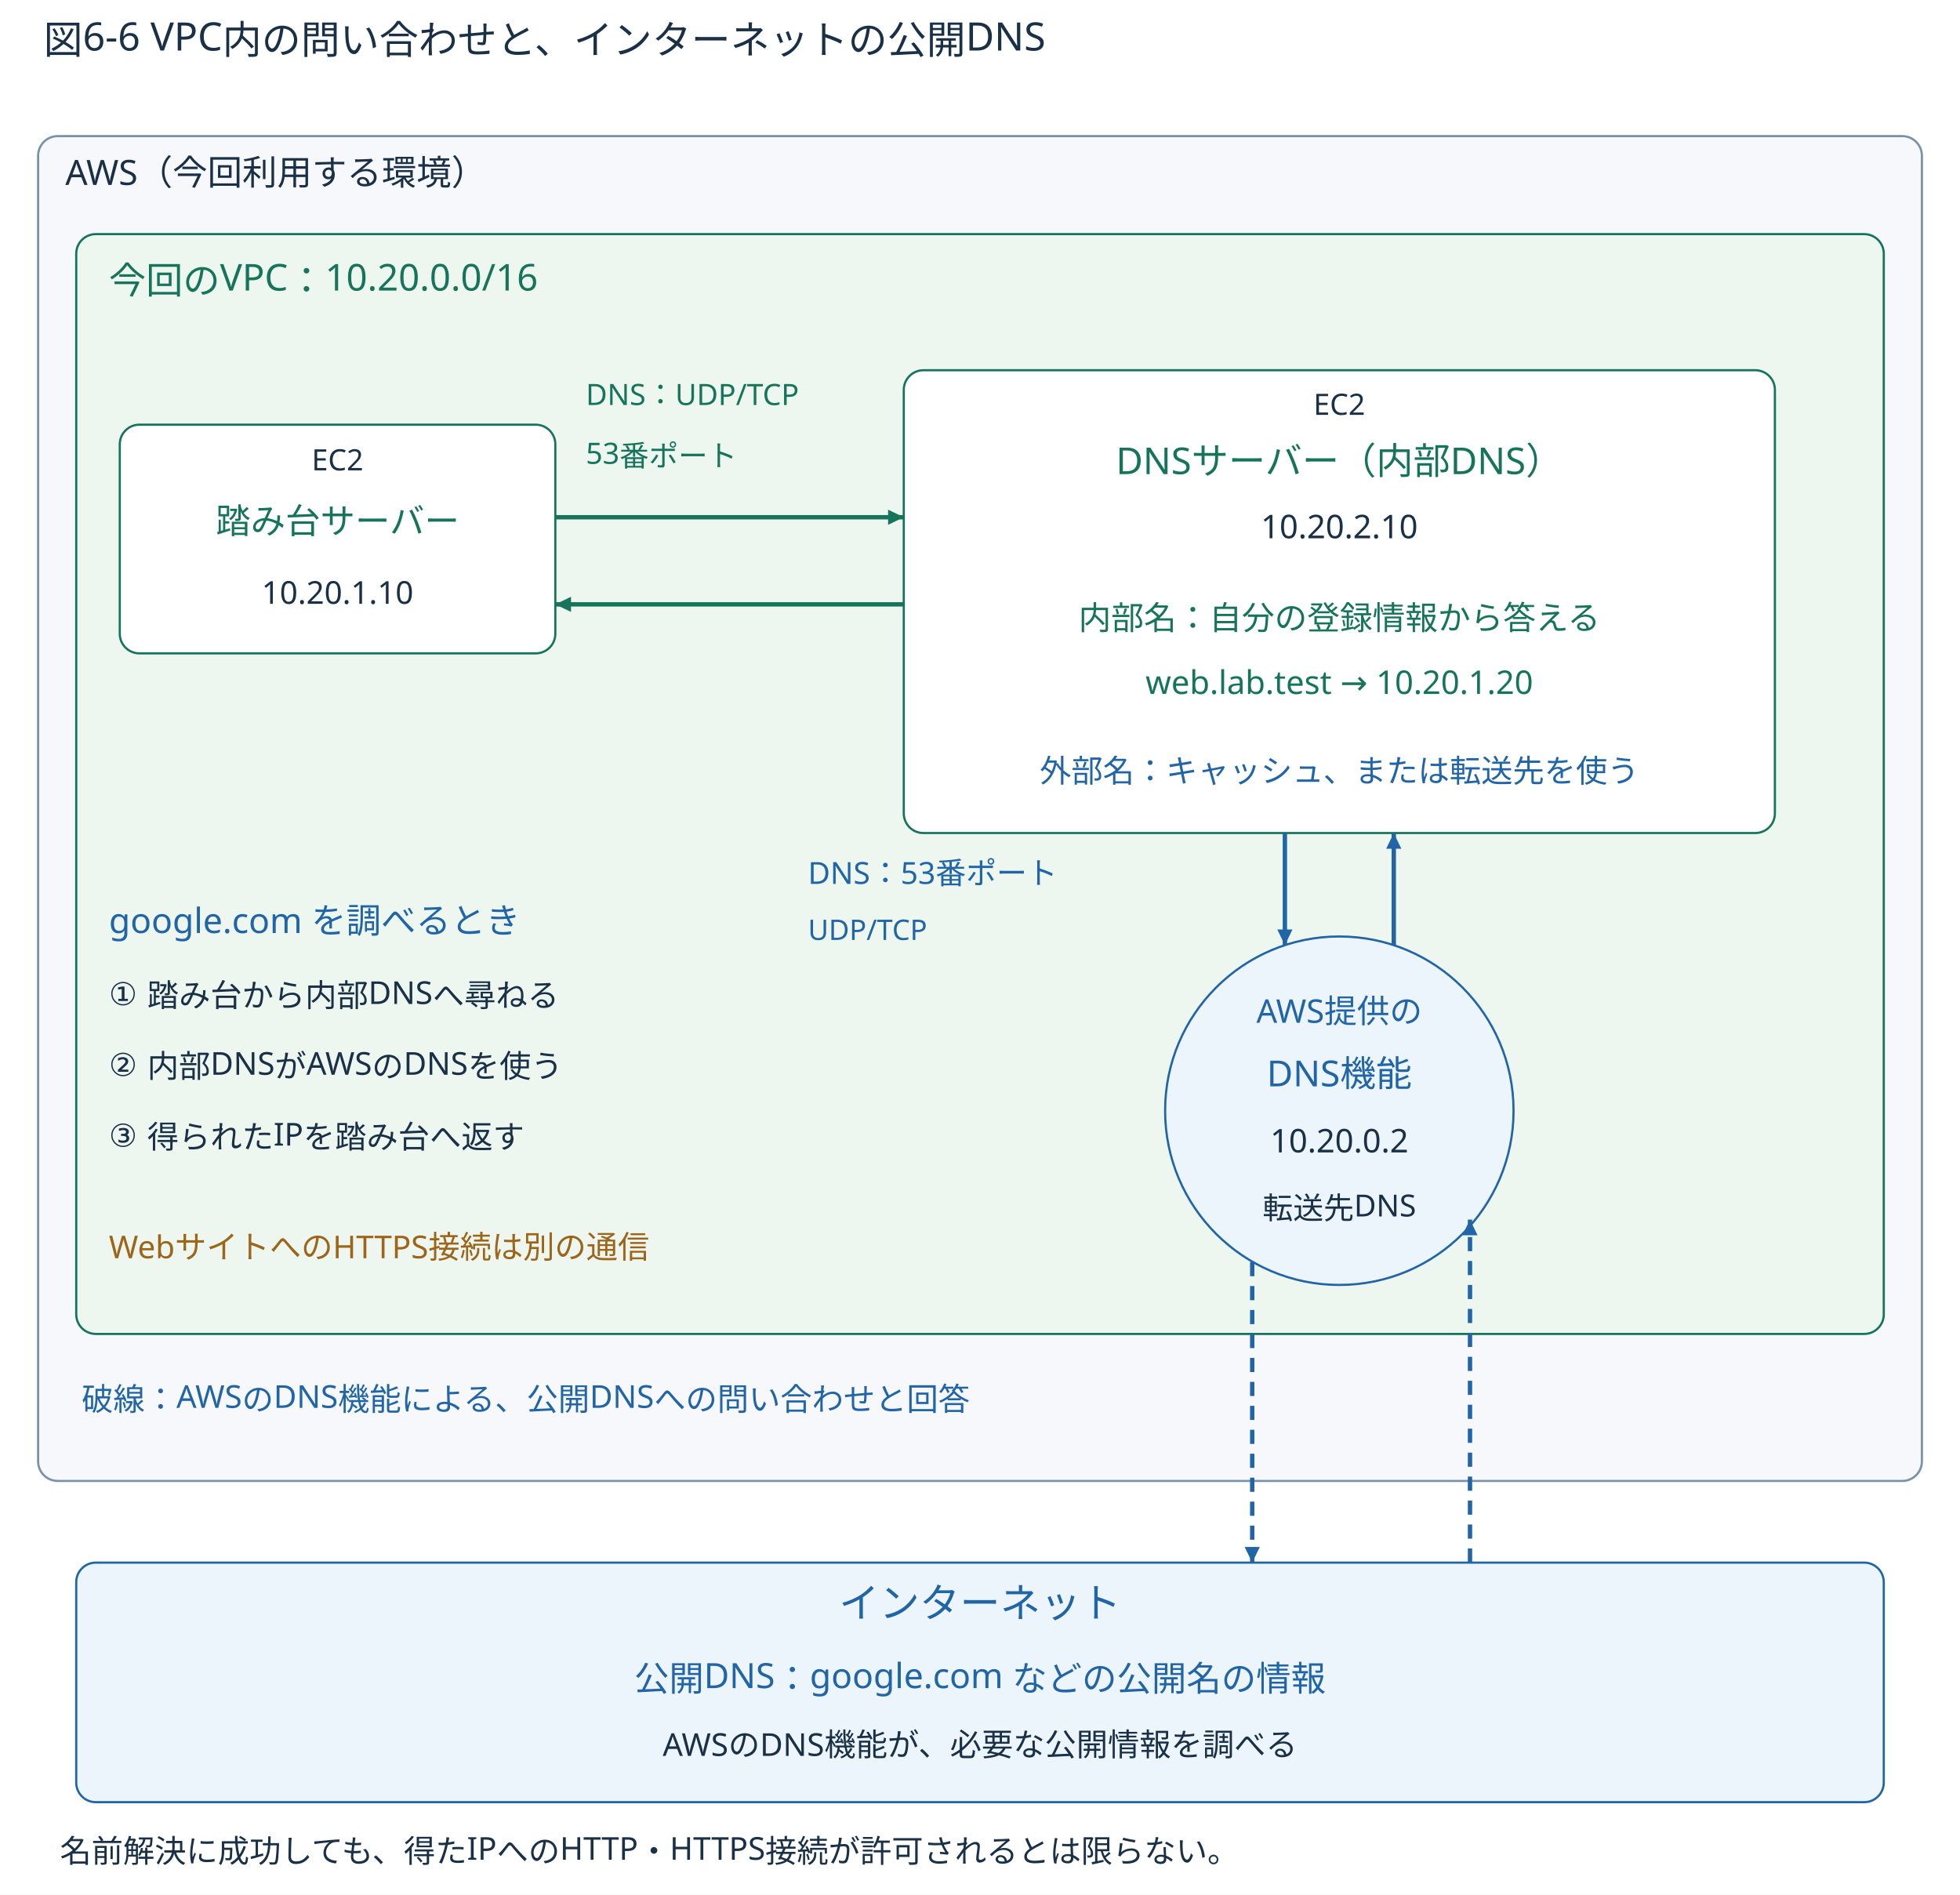
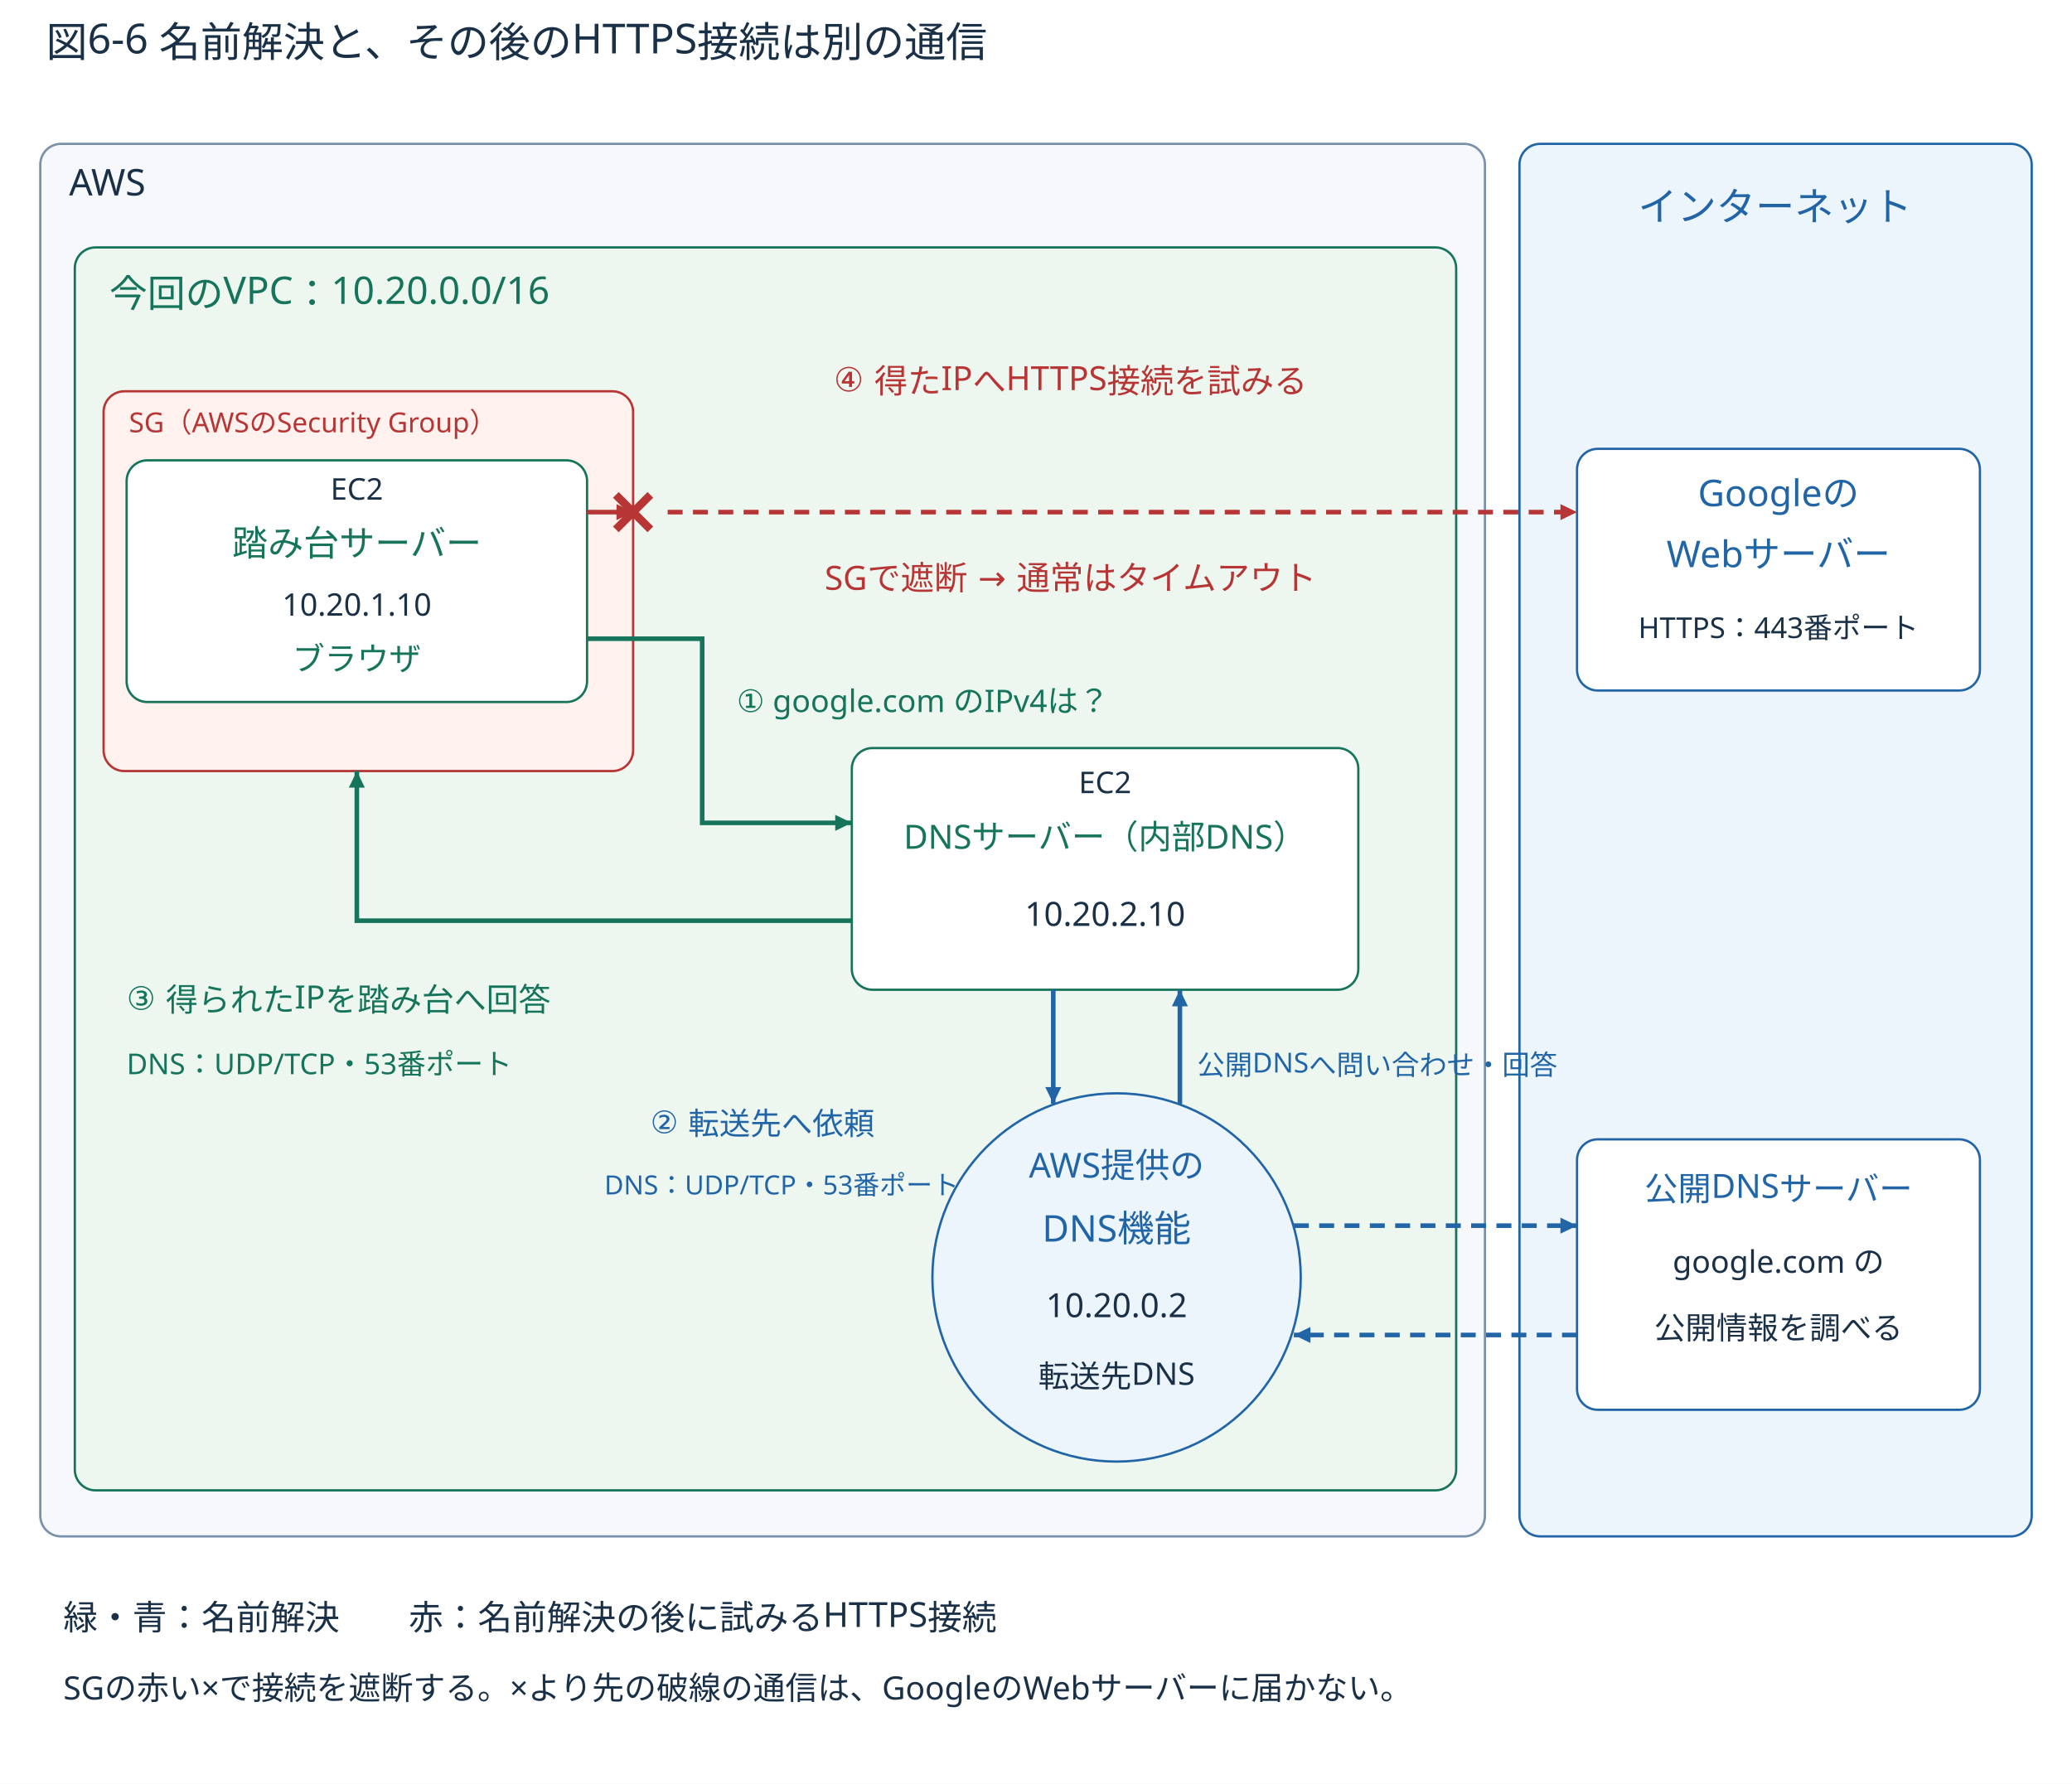
- <svg xmlns="http://www.w3.org/2000/svg" width="1800" height="1740" viewBox="0 0 1800 1740" role="img">
+ <svg xmlns="http://www.w3.org/2000/svg" width="1800" height="1550" viewBox="0 0 1800 1550" role="img">
  <rect width="100%" height="100%" fill="white" />
-   <text x="40" y="18" fill="#193047" font-family="Noto Sans JP, sans-serif" font-size="36" dominant-baseline="text-before-edge" text-anchor="start">図6-6  VPC内の問い合わせと、インターネットの公開DNS</text>
-   <rect x="35" y="125" width="1730" height="1235" rx="18" fill="#f6f8fb" stroke="#7991aa" stroke-width="2" />
-   <text x="60" y="145" fill="#193047" font-family="Noto Sans JP, sans-serif" font-size="32" dominant-baseline="text-before-edge" text-anchor="start">AWS（今回利用する環境）</text>
-   <rect x="70" y="215" width="1660" height="1010" rx="18" fill="#edf7f0" stroke="#16745b" stroke-width="2" />
-   <text x="100" y="240" fill="#16745b" font-family="Noto Sans JP, sans-serif" font-size="34" dominant-baseline="text-before-edge" text-anchor="start">今回のVPC：10.20.0.0/16</text>
-   <rect x="110" y="390" width="400" height="210" rx="18" fill="#ffffff" stroke="#16745b" stroke-width="2" />
-   <text x="310" y="411" fill="#193047" font-family="Noto Sans JP, sans-serif" font-size="27" dominant-baseline="text-before-edge" text-anchor="middle">EC2</text>
-   <text x="310" y="462" fill="#16745b" font-family="Noto Sans JP, sans-serif" font-size="32" dominant-baseline="text-before-edge" text-anchor="middle">踏み台サーバー</text>
-   <text x="310" y="532" fill="#193047" font-family="Noto Sans JP, sans-serif" font-size="29" dominant-baseline="text-before-edge" text-anchor="middle">10.20.1.10</text>
-   <rect x="830" y="340" width="800" height="425" rx="18" fill="#ffffff" stroke="#16745b" stroke-width="2" />
-   <text x="1230" y="360" fill="#193047" font-family="Noto Sans JP, sans-serif" font-size="27" dominant-baseline="text-before-edge" text-anchor="middle">EC2</text>
-   <text x="1230" y="409" fill="#16745b" font-family="Noto Sans JP, sans-serif" font-size="34" dominant-baseline="text-before-edge" text-anchor="middle">DNSサーバー（内部DNS）</text>
-   <text x="1230" y="471" fill="#193047" font-family="Noto Sans JP, sans-serif" font-size="30" dominant-baseline="text-before-edge" text-anchor="middle">10.20.2.10</text>
-   <text x="1230" y="552" fill="#16745b" font-family="Noto Sans JP, sans-serif" font-size="30" dominant-baseline="text-before-edge" text-anchor="middle">内部名：自分の登録情報から答える</text>
-   <text x="1230" y="614" fill="#16745b" font-family="Noto Sans JP, sans-serif" font-size="30" dominant-baseline="text-before-edge" text-anchor="middle">web.lab.test → 10.20.1.20</text>
-   <text x="1230" y="693" fill="#2165a7" font-family="Noto Sans JP, sans-serif" font-size="29" dominant-baseline="text-before-edge" text-anchor="middle">外部名：キャッシュ、または転送先を使う</text>
-   <polyline points="510,475 830,475" fill="none" stroke="#16745b" stroke-width="4" />
-   <polygon points="830,475 815.593,481.959 815.593,468.041" fill="#16745b" />
-   <polyline points="830,555 510,555" fill="none" stroke="#16745b" stroke-width="4" />
-   <polygon points="510,555 524.407,548.041 524.407,561.959" fill="#16745b" />
-   <text x="538" y="351" fill="#16745b" font-family="Noto Sans JP, sans-serif" font-size="27" dominant-baseline="text-before-edge" text-anchor="start">DNS：UDP/TCP</text>
-   <text x="538" y="405" fill="#16745b" font-family="Noto Sans JP, sans-serif" font-size="27" dominant-baseline="text-before-edge" text-anchor="start">53番ポート</text>
-   <text x="100" y="832" fill="#2165a7" font-family="Noto Sans JP, sans-serif" font-size="32" dominant-baseline="text-before-edge" text-anchor="start">google.com を調べるとき</text>
-   <text x="100" y="903" fill="#193047" font-family="Noto Sans JP, sans-serif" font-size="29" dominant-baseline="text-before-edge" text-anchor="start">① 踏み台から内部DNSへ尋ねる</text>
-   <text x="100" y="968" fill="#193047" font-family="Noto Sans JP, sans-serif" font-size="29" dominant-baseline="text-before-edge" text-anchor="start">② 内部DNSがAWSのDNSを使う</text>
-   <text x="100" y="1033" fill="#193047" font-family="Noto Sans JP, sans-serif" font-size="29" dominant-baseline="text-before-edge" text-anchor="start">③ 得られたIPを踏み台へ返す</text>
-   <text x="100" y="1133" fill="#9d651a" font-family="Noto Sans JP, sans-serif" font-size="29" dominant-baseline="text-before-edge" text-anchor="start">WebサイトへのHTTPS接続は別の通信</text>
-   <circle cx="1230" cy="1020" r="160" fill="#edf5fc" stroke="#2165a7" stroke-width="2" />
-   <text x="1230" y="916" fill="#2165a7" font-family="Noto Sans JP, sans-serif" font-size="30" dominant-baseline="text-before-edge" text-anchor="middle">AWS提供の</text>
-   <text x="1230" y="972" fill="#2165a7" font-family="Noto Sans JP, sans-serif" font-size="33" dominant-baseline="text-before-edge" text-anchor="middle">DNS機能</text>
-   <text x="1230" y="1035" fill="#193047" font-family="Noto Sans JP, sans-serif" font-size="30" dominant-baseline="text-before-edge" text-anchor="middle">10.20.0.2</text>
-   <text x="1230" y="1095" fill="#193047" font-family="Noto Sans JP, sans-serif" font-size="28" dominant-baseline="text-before-edge" text-anchor="middle">転送先DNS</text>
-   <polyline points="1180,765 1180,868" fill="none" stroke="#2165a7" stroke-width="4" />
-   <polygon points="1180,868 1173.041,853.593 1186.959,853.593" fill="#2165a7" />
-   <polyline points="1280,868 1280,765" fill="none" stroke="#2165a7" stroke-width="4" />
-   <polygon points="1280,765 1286.959,779.407 1273.041,779.407" fill="#2165a7" />
-   <text x="742" y="790" fill="#2165a7" font-family="Noto Sans JP, sans-serif" font-size="28" dominant-baseline="text-before-edge" text-anchor="start">DNS：53番ポート</text>
-   <text x="742" y="843" fill="#2165a7" font-family="Noto Sans JP, sans-serif" font-size="26" dominant-baseline="text-before-edge" text-anchor="start">UDP/TCP</text>
-   <rect x="70" y="1435" width="1660" height="220" rx="18" fill="#edf5fc" stroke="#2165a7" stroke-width="2" />
-   <text x="900" y="1453" fill="#2165a7" font-family="Noto Sans JP, sans-serif" font-size="37" dominant-baseline="text-before-edge" text-anchor="middle">インターネット</text>
-   <text x="900" y="1525" fill="#2165a7" font-family="Noto Sans JP, sans-serif" font-size="32" dominant-baseline="text-before-edge" text-anchor="middle">公開DNS：google.com などの公開名の情報</text>
-   <text x="900" y="1590" fill="#193047" font-family="Noto Sans JP, sans-serif" font-size="29" dominant-baseline="text-before-edge" text-anchor="middle">AWSのDNS機能が、必要な公開情報を調べる</text>
-   <polyline points="1150,1159 1150,1435" fill="none" stroke="#2165a7" stroke-width="4" stroke-dasharray="13 9" />
-   <polygon points="1150,1435 1143.041,1420.593 1156.959,1420.593" fill="#2165a7" />
-   <polyline points="1350,1435 1350,1120" fill="none" stroke="#2165a7" stroke-width="4" stroke-dasharray="13 9" />
-   <polygon points="1350,1120 1356.959,1134.407 1343.041,1134.407" fill="#2165a7" />
-   <text x="75" y="1270" fill="#2165a7" font-family="Noto Sans JP, sans-serif" font-size="29" dominant-baseline="text-before-edge" text-anchor="start">破線：AWSのDNS機能による、公開DNSへの問い合わせと回答</text>
-   <text x="55" y="1685" fill="#193047" font-family="Noto Sans JP, sans-serif" font-size="29" dominant-baseline="text-before-edge" text-anchor="start">名前解決に成功しても、得たIPへのHTTP・HTTPS接続が許可されるとは限らない。</text>
+   <text x="40" y="18" fill="#193047" font-family="Noto Sans JP, sans-serif" font-size="36" dominant-baseline="text-before-edge" text-anchor="start">図6-6  名前解決と、その後のHTTPS接続は別の通信</text>
+   <rect x="35" y="125" width="1255" height="1210" rx="18" fill="#f6f8fb" stroke="#7991aa" stroke-width="2" />
+   <text x="60" y="145" fill="#193047" font-family="Noto Sans JP, sans-serif" font-size="32" dominant-baseline="text-before-edge" text-anchor="start">AWS</text>
+   <rect x="65" y="215" width="1200" height="1080" rx="18" fill="#edf7f0" stroke="#16745b" stroke-width="2" />
+   <text x="95" y="238" fill="#16745b" font-family="Noto Sans JP, sans-serif" font-size="33" dominant-baseline="text-before-edge" text-anchor="start">今回のVPC：10.20.0.0/16</text>
+   <rect x="1320" y="125" width="445" height="1210" rx="18" fill="#edf5fc" stroke="#2165a7" stroke-width="2" />
+   <text x="1542" y="162" fill="#2165a7" font-family="Noto Sans JP, sans-serif" font-size="34" dominant-baseline="text-before-edge" text-anchor="middle">インターネット</text>
+   <rect x="90" y="340" width="460" height="330" rx="18" fill="#fff2ee" stroke="#b73535" stroke-width="2" />
+   <text x="112" y="357" fill="#b73535" font-family="Noto Sans JP, sans-serif" font-size="24" dominant-baseline="text-before-edge" text-anchor="start">SG（AWSのSecurity Group）</text>
+   <rect x="110" y="400" width="400" height="210" rx="18" fill="#ffffff" stroke="#16745b" stroke-width="2" />
+   <text x="310" y="414" fill="#193047" font-family="Noto Sans JP, sans-serif" font-size="26" dominant-baseline="text-before-edge" text-anchor="middle">EC2</text>
+   <text x="310" y="456" fill="#16745b" font-family="Noto Sans JP, sans-serif" font-size="31" dominant-baseline="text-before-edge" text-anchor="middle">踏み台サーバー</text>
+   <text x="310" y="514" fill="#193047" font-family="Noto Sans JP, sans-serif" font-size="27" dominant-baseline="text-before-edge" text-anchor="middle">10.20.1.10</text>
+   <text x="310" y="558" fill="#16745b" font-family="Noto Sans JP, sans-serif" font-size="28" dominant-baseline="text-before-edge" text-anchor="middle">ブラウザ</text>
+   <rect x="1370" y="390" width="350" height="210" rx="18" fill="#ffffff" stroke="#2165a7" stroke-width="2" />
+   <text x="1545" y="415" fill="#2165a7" font-family="Noto Sans JP, sans-serif" font-size="32" dominant-baseline="text-before-edge" text-anchor="middle">Googleの</text>
+   <text x="1545" y="468" fill="#2165a7" font-family="Noto Sans JP, sans-serif" font-size="32" dominant-baseline="text-before-edge" text-anchor="middle">Webサーバー</text>
+   <text x="1545" y="535" fill="#193047" font-family="Noto Sans JP, sans-serif" font-size="25" dominant-baseline="text-before-edge" text-anchor="middle">HTTPS：443番ポート</text>
+   <text x="930" y="320" fill="#b73535" font-family="Noto Sans JP, sans-serif" font-size="29" dominant-baseline="text-before-edge" text-anchor="middle">④ 得たIPへHTTPS接続を試みる</text>
+   <polyline points="510,445 550,445" fill="none" stroke="#b73535" stroke-width="4" />
+   <polygon points="550,445 535.593,451.959 535.593,438.041" fill="#b73535" />
+   <polyline points="580,445 1370,445" fill="none" stroke="#b73535" stroke-width="4" stroke-dasharray="13 9" />
+   <polygon points="1370,445 1355.593,451.959 1355.593,438.041" fill="#b73535" />
+   <path d="M535 430 L565 460 M535 460 L565 430" stroke="#b73535" stroke-width="7" />
+   <text x="930" y="490" fill="#b73535" font-family="Noto Sans JP, sans-serif" font-size="29" dominant-baseline="text-before-edge" text-anchor="middle">SGで遮断 → 通常はタイムアウト</text>
+   <rect x="740" y="650" width="440" height="210" rx="18" fill="#ffffff" stroke="#16745b" stroke-width="2" />
+   <text x="960" y="669" fill="#193047" font-family="Noto Sans JP, sans-serif" font-size="26" dominant-baseline="text-before-edge" text-anchor="middle">EC2</text>
+   <text x="960" y="715" fill="#16745b" font-family="Noto Sans JP, sans-serif" font-size="29" dominant-baseline="text-before-edge" text-anchor="middle">DNSサーバー（内部DNS）</text>
+   <text x="960" y="782" fill="#193047" font-family="Noto Sans JP, sans-serif" font-size="29" dominant-baseline="text-before-edge" text-anchor="middle">10.20.2.10</text>
+   <polyline points="510,555 610,555 610,715 740,715" fill="none" stroke="#16745b" stroke-width="4" />
+   <polygon points="740,715 725.593,721.959 725.593,708.041" fill="#16745b" />
+   <text x="640" y="600" fill="#16745b" font-family="Noto Sans JP, sans-serif" font-size="27" dominant-baseline="text-before-edge" text-anchor="start">① google.com のIPv4は？</text>
+   <polyline points="740,800 590,800 310,800 310,670" fill="none" stroke="#16745b" stroke-width="4" />
+   <polygon points="310,670 316.959,684.407 303.041,684.407" fill="#16745b" />
+   <text x="110" y="858" fill="#16745b" font-family="Noto Sans JP, sans-serif" font-size="28" dominant-baseline="text-before-edge" text-anchor="start">③ 得られたIPを踏み台へ回答</text>
+   <text x="110" y="914" fill="#16745b" font-family="Noto Sans JP, sans-serif" font-size="25" dominant-baseline="text-before-edge" text-anchor="start">DNS：UDP/TCP・53番ポート</text>
+   <circle cx="970" cy="1110" r="160" fill="#edf5fc" stroke="#2165a7" stroke-width="2" />
+   <text x="970" y="1000" fill="#2165a7" font-family="Noto Sans JP, sans-serif" font-size="30" dominant-baseline="text-before-edge" text-anchor="middle">AWS提供の</text>
+   <text x="970" y="1054" fill="#2165a7" font-family="Noto Sans JP, sans-serif" font-size="32" dominant-baseline="text-before-edge" text-anchor="middle">DNS機能</text>
+   <text x="970" y="1122" fill="#193047" font-family="Noto Sans JP, sans-serif" font-size="29" dominant-baseline="text-before-edge" text-anchor="middle">10.20.0.2</text>
+   <text x="970" y="1182" fill="#193047" font-family="Noto Sans JP, sans-serif" font-size="27" dominant-baseline="text-before-edge" text-anchor="middle">転送先DNS</text>
+   <polyline points="915,860 915,959" fill="none" stroke="#2165a7" stroke-width="4" />
+   <polygon points="915,959 908.041,944.593 921.959,944.593" fill="#2165a7" />
+   <polyline points="1025,959 1025,860" fill="none" stroke="#2165a7" stroke-width="4" />
+   <polygon points="1025,860 1031.959,874.407 1018.041,874.407" fill="#2165a7" />
+   <text x="565" y="966" fill="#2165a7" font-family="Noto Sans JP, sans-serif" font-size="27" dominant-baseline="text-before-edge" text-anchor="start">② 転送先へ依頼</text>
+   <text x="525" y="1020" fill="#2165a7" font-family="Noto Sans JP, sans-serif" font-size="23" dominant-baseline="text-before-edge" text-anchor="start">DNS：UDP/TCP・53番ポート</text>
+   <rect x="1370" y="990" width="350" height="235" rx="18" fill="#ffffff" stroke="#2165a7" stroke-width="2" />
+   <text x="1545" y="1018" fill="#2165a7" font-family="Noto Sans JP, sans-serif" font-size="29" dominant-baseline="text-before-edge" text-anchor="middle">公開DNSサーバー</text>
+   <text x="1545" y="1085" fill="#193047" font-family="Noto Sans JP, sans-serif" font-size="27" dominant-baseline="text-before-edge" text-anchor="middle">google.com の</text>
+   <text x="1545" y="1140" fill="#193047" font-family="Noto Sans JP, sans-serif" font-size="27" dominant-baseline="text-before-edge" text-anchor="middle">公開情報を調べる</text>
+   <polyline points="1124,1065 1370,1065" fill="none" stroke="#2165a7" stroke-width="4" stroke-dasharray="13 9" />
+   <polygon points="1370,1065 1355.593,1071.959 1355.593,1058.041" fill="#2165a7" />
+   <polyline points="1370,1160 1124,1160" fill="none" stroke="#2165a7" stroke-width="4" stroke-dasharray="13 9" />
+   <polygon points="1124,1160 1138.407,1153.041 1138.407,1166.959" fill="#2165a7" />
+   <text x="1040" y="913" fill="#2165a7" font-family="Noto Sans JP, sans-serif" font-size="24" dominant-baseline="text-before-edge" text-anchor="start">公開DNSへ問い合わせ・回答</text>
+   <text x="55" y="1390" fill="#193047" font-family="Noto Sans JP, sans-serif" font-size="30" dominant-baseline="text-before-edge" text-anchor="start">緑・青：名前解決　　赤：名前解決の後に試みるHTTPS接続</text>
+   <text x="55" y="1455" fill="#193047" font-family="Noto Sans JP, sans-serif" font-size="28" dominant-baseline="text-before-edge" text-anchor="start">SGの赤い×で接続を遮断する。×より先の破線の通信は、GoogleのWebサーバーに届かない。</text>
</svg>
